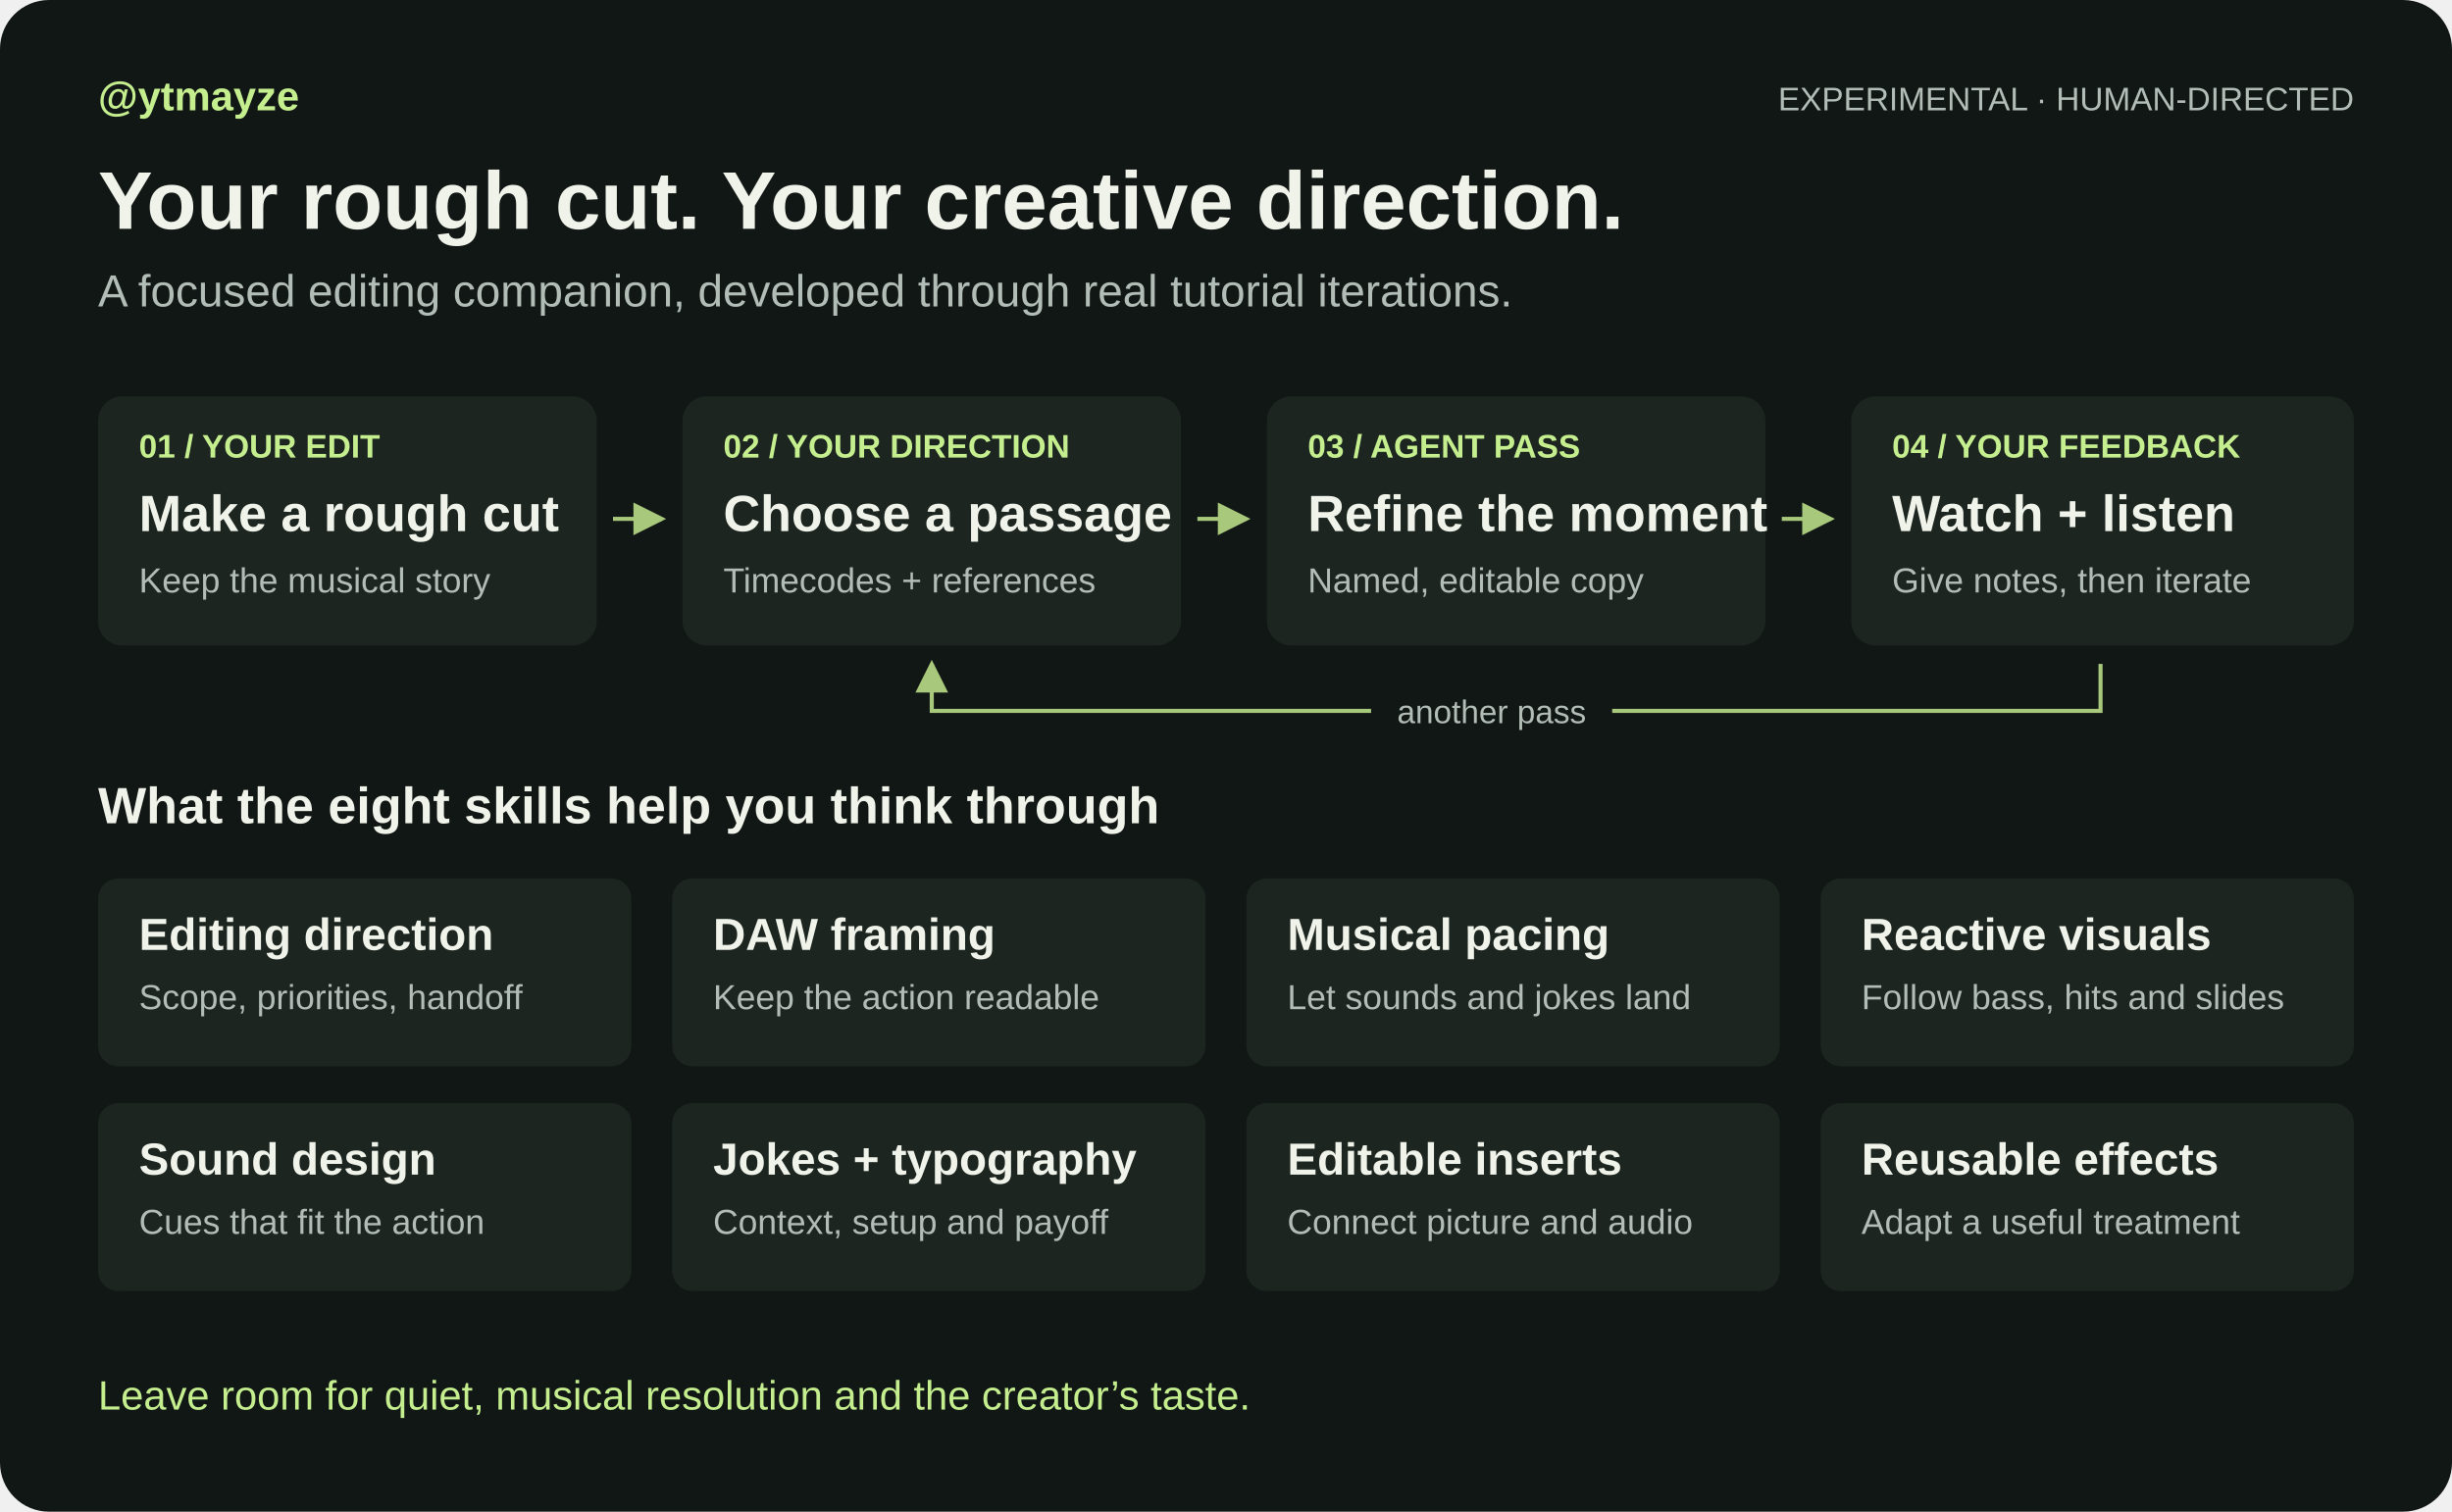
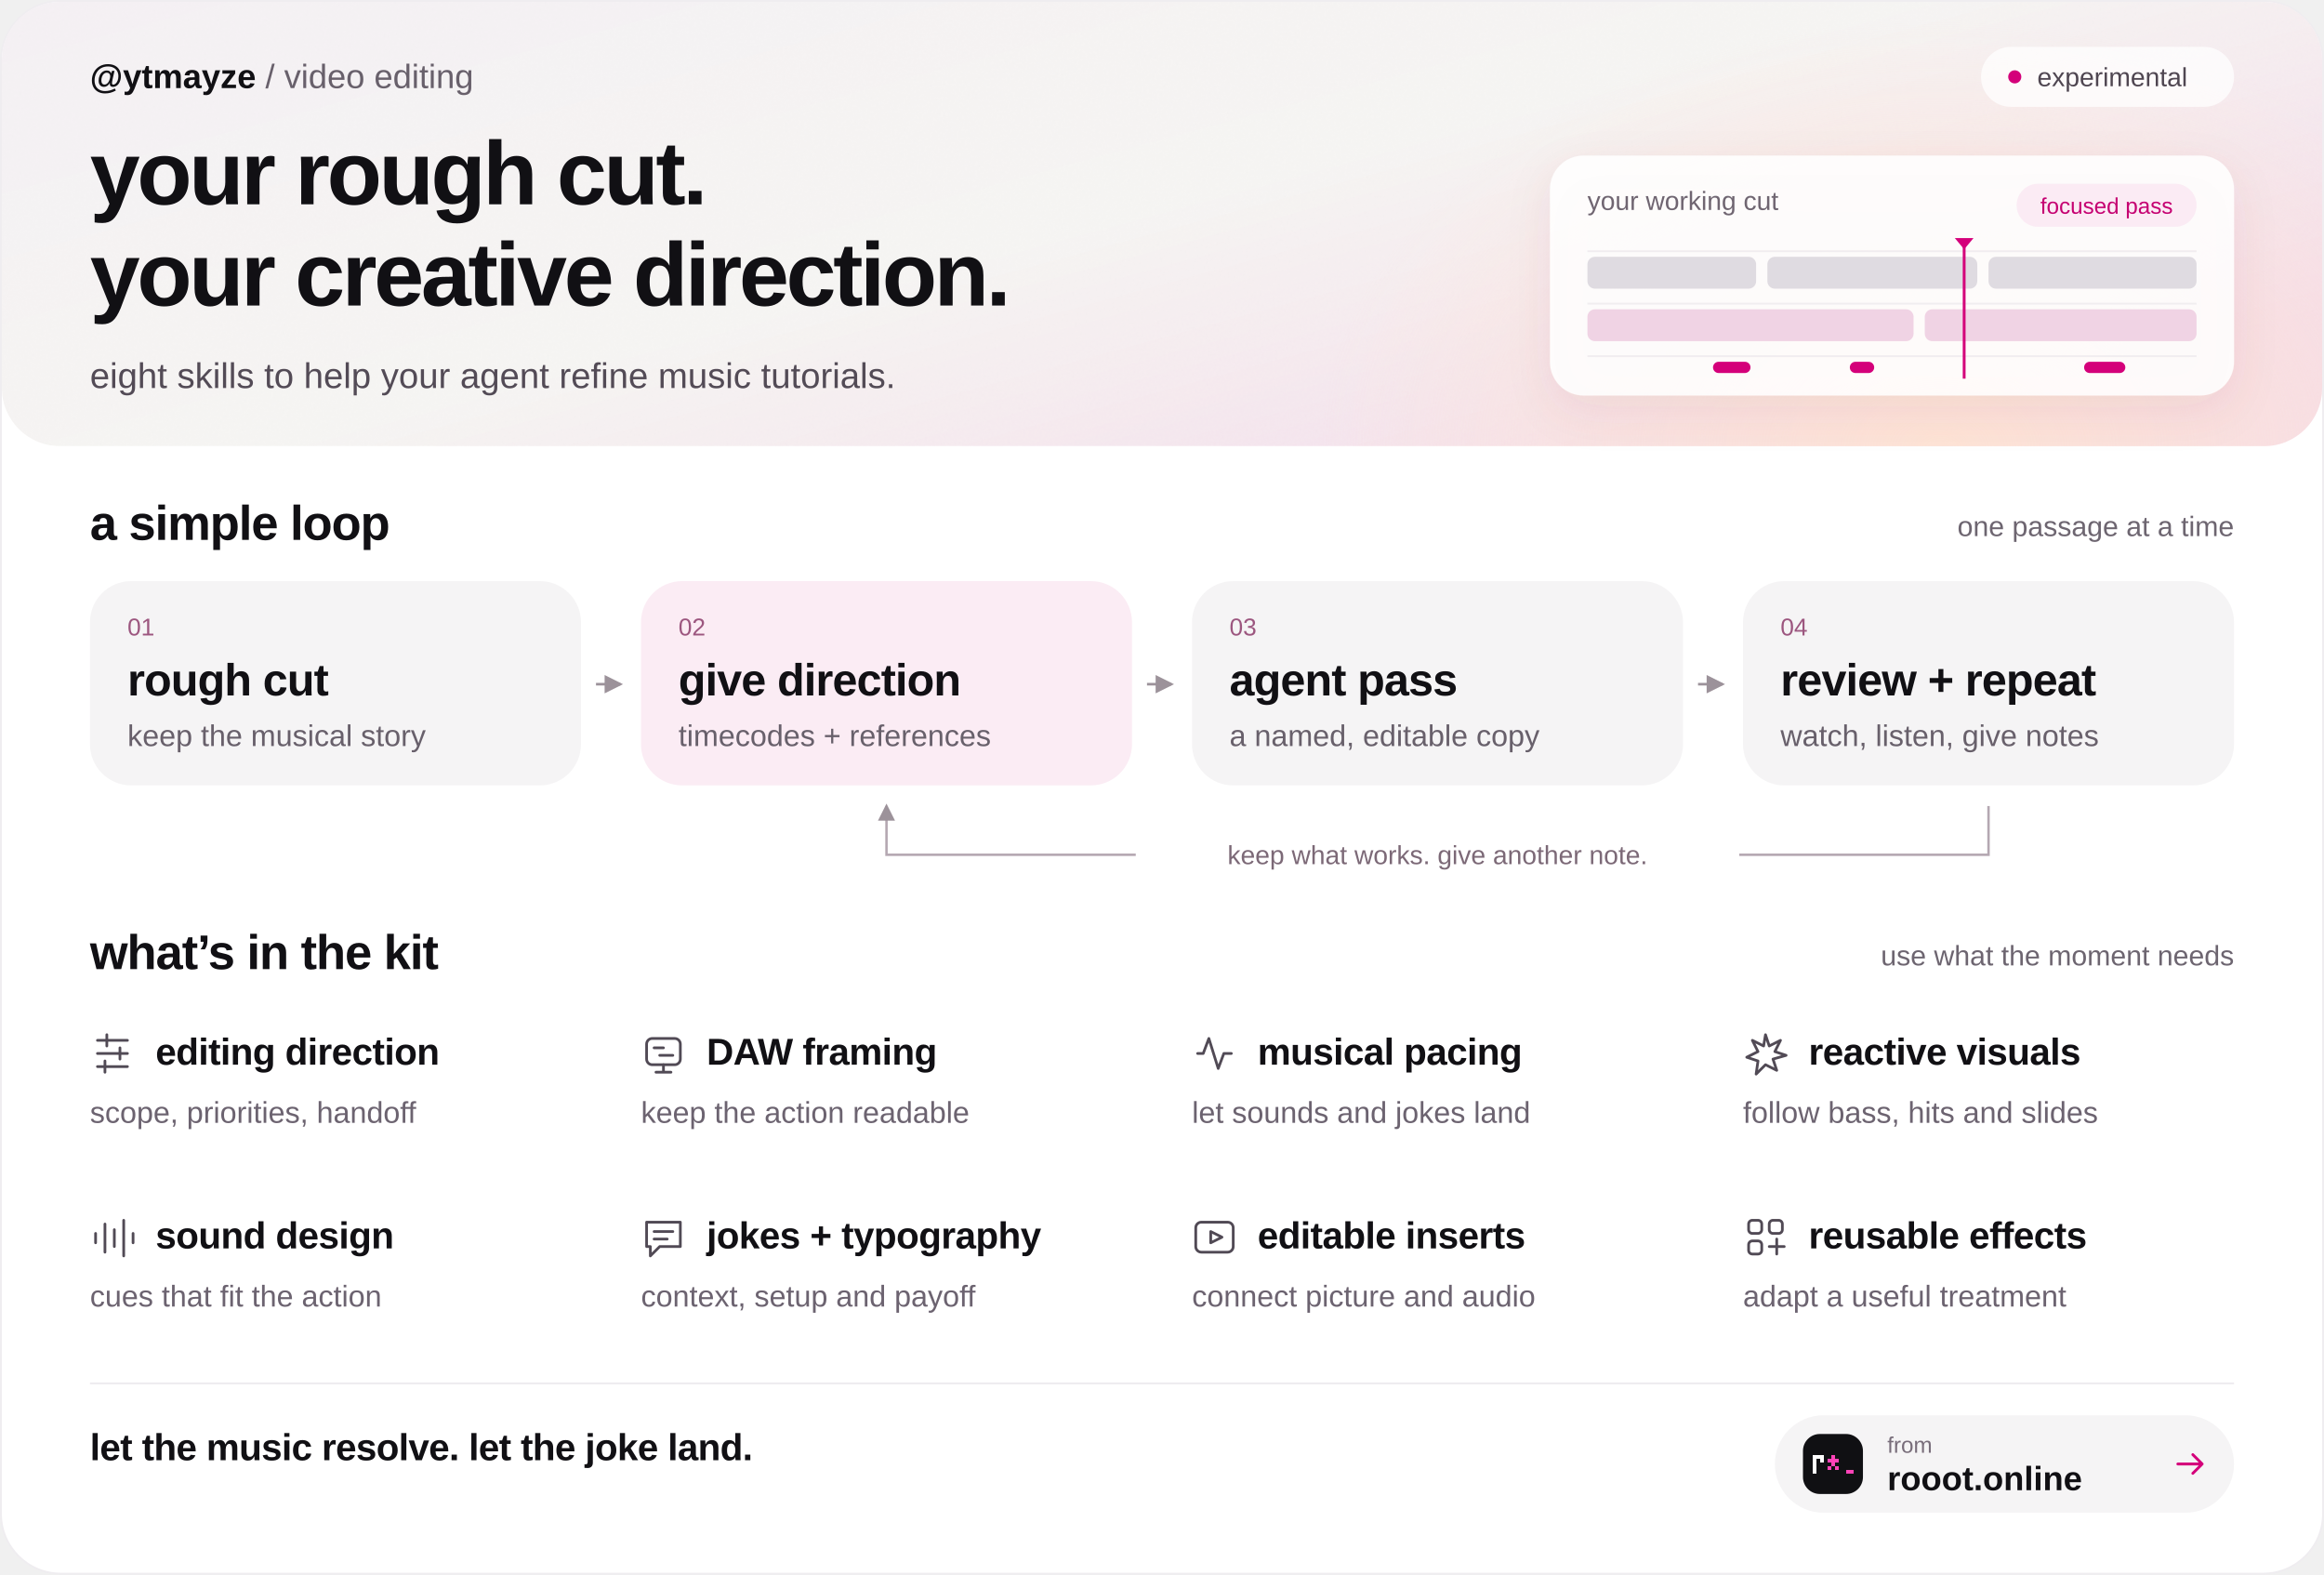
- <svg xmlns="http://www.w3.org/2000/svg" width="1200" height="740" viewBox="0 0 1200 740" role="img" aria-labelledby="title desc">
+ <svg xmlns="http://www.w3.org/2000/svg" width="1240" height="840" viewBox="0 0 1240 840" role="img" aria-labelledby="title desc">
  <defs>
-     <marker id="arrow" markerWidth="8" markerHeight="8" refX="7" refY="4" orient="auto">
-       <path d="M0 0L8 4L0 8" fill="#a8c97b" />
+     <linearGradient id="blush" x1="0" y1="0" x2="1" y2="0.7">
+       <stop stop-color="#f5f1f4" />
+       <stop offset="0.55" stop-color="#f6f5f3" />
+       <stop offset="1" stop-color="#f5ddeb" />
+     </linearGradient>
+     <radialGradient id="peach">
+       <stop stop-color="#ffe4d3" stop-opacity="0.9" />
+       <stop offset="1" stop-color="#ffe4d3" stop-opacity="0" />
+     </radialGradient>
+     <clipPath id="hero-clip">
+       <rect x="1" y="1" width="1238" height="237" rx="31" />
+     </clipPath>
+     <filter id="grain">
+       <feTurbulence type="fractalNoise" baseFrequency="0.7" numOctaves="2" stitchTiles="stitch" />
+       <feColorMatrix type="saturate" values="0" />
+       <feComponentTransfer>
+         <feFuncA type="linear" slope="0.035" />
+       </feComponentTransfer>
+       <feBlend in="SourceGraphic" mode="multiply" />
+     </filter>
+     <marker id="arrow" markerWidth="7" markerHeight="7" refX="6" refY="3.5" orient="auto">
+       <path d="M0 0L7 3.5L0 7" fill="#9c929a" />
    </marker>
+     <filter id="soft-shadow" x="-20%" y="-30%" width="140%" height="170%">
+       <feDropShadow dx="0" dy="8" stdDeviation="12" flood-color="#7b3c61" flood-opacity="0.09" />
+     </filter>
  </defs>
-   <rect width="1200" height="740" rx="24" fill="#111715" />
-   <g font-family="Arial, Helvetica, sans-serif">
-     <text x="48" y="54" fill="#c5ef8f" font-size="20" font-weight="700">@ytmayze</text>
-     <text x="1152" y="54" fill="#b3bdb7" font-size="16" text-anchor="end">EXPERIMENTAL · HUMAN-DIRECTED</text>
-     <text x="48" y="112" fill="#f0f3e9" font-size="40" font-weight="700">Your rough cut. Your creative direction.</text>
-     <text x="48" y="150" fill="#b3bdb7" font-size="22">A focused editing companion, developed through real tutorial iterations.</text>
-     <g fill="#1c2520">
-       <rect x="48" y="194" width="244" height="122" rx="12" />
-       <rect x="334" y="194" width="244" height="122" rx="12" />
-       <rect x="620" y="194" width="244" height="122" rx="12" />
-       <rect x="906" y="194" width="246" height="122" rx="12" />
+   <rect x="0.5" y="0.5" width="1239" height="839" rx="32" fill="#fff" stroke="#efedf0" />
+   <g clip-path="url(#hero-clip)">
+     <rect x="1" y="1" width="1238" height="237" fill="url(#blush)" filter="url(#grain)" />
+     <ellipse cx="1035" cy="240" rx="330" ry="230" fill="url(#peach)" />
+   </g>
+   <g font-family="Arial, Helvetica, sans-serif" fill="#111014">
+     <text x="48" y="47" font-size="18" font-weight="700">@ytmayze <tspan fill="#68606b" font-weight="400">/ video editing</tspan>
+     </text>
+     <rect x="1057" y="25" width="135" height="32" rx="16" fill="#fff" fill-opacity="0.75" />
+     <circle cx="1075" cy="41" r="3.5" fill="#d4007a" />
+     <text x="1087" y="46" font-size="14" fill="#4f4651">experimental</text>
+     <text x="48" y="109" font-size="48" font-weight="700" letter-spacing="-1.6">your rough cut.</text>
+     <text x="48" y="163" font-size="48" font-weight="700" letter-spacing="-1.6">your creative direction.</text>
+     <text x="48" y="207" font-size="19" fill="#534b56">eight skills to help your agent refine music tutorials.</text>
+     <g transform="translate(827 83)" filter="url(#soft-shadow)">
+       <rect width="365" height="128" rx="18" fill="#fff" fill-opacity="0.87" />
+       <text x="20" y="29" font-size="14" fill="#6f6571">your working cut</text>
+       <rect x="249" y="15" width="96" height="23" rx="11.5" fill="#fbebf4" />
+       <text x="297" y="31" text-anchor="middle" font-size="12" fill="#c50071">focused pass</text>
+       <path d="M20 51H345M20 79H345M20 107H345" stroke="#f1edf0" />
+       <g fill="#dfdbe1">
+         <rect x="20" y="54" width="90" height="17" rx="4" />
+         <rect x="116" y="54" width="112" height="17" rx="4" />
+         <rect x="234" y="54" width="111" height="17" rx="4" />
+       </g>
+       <g fill="#f0d3e4">
+         <rect x="20" y="82" width="174" height="17" rx="4" />
+         <rect x="200" y="82" width="145" height="17" rx="4" />
+       </g>
+       <rect x="87" y="110" width="20" height="6" rx="3" fill="#d4007a" />
+       <rect x="160" y="110" width="13" height="6" rx="3" fill="#d4007a" />
+       <rect x="285" y="110" width="22" height="6" rx="3" fill="#d4007a" />
+       <path d="M221 46V119" stroke="#d4007a" stroke-width="1.5" />
+       <path d="M216 44H226L221 50Z" fill="#d4007a" />
    </g>
-     <g stroke="#a8c97b" stroke-width="2" marker-end="url(#arrow)">
-       <path d="M300 254H324" />
-       <path d="M586 254H610" />
-       <path d="M872 254H896" />
+     <text x="48" y="288" font-size="26" font-weight="700" letter-spacing="-0.5">a simple loop</text>
+     <text x="1192" y="286" font-size="15" fill="#6d6570" text-anchor="end">one passage at a time</text>
+     <rect x="48" y="310" width="262" height="109" rx="22" fill="#f5f4f5" />
+     <text x="68" y="339" font-size="13" fill="#9c567f">01</text>
+     <text x="68" y="371" font-size="24" font-weight="700" letter-spacing="-0.4">rough cut</text>
+     <text x="68" y="398" font-size="16" fill="#68606b">keep the musical story</text>
+     <path d="M318 365H331" stroke="#9c929a" stroke-width="1.4" marker-end="url(#arrow)" />
+     <rect x="342" y="310" width="262" height="109" rx="22" fill="#fbecf4" />
+     <text x="362" y="339" font-size="13" fill="#9c567f">02</text>
+     <text x="362" y="371" font-size="24" font-weight="700" letter-spacing="-0.4">give direction</text>
+     <text x="362" y="398" font-size="16" fill="#68606b">timecodes + references</text>
+     <path d="M612 365H625" stroke="#9c929a" stroke-width="1.4" marker-end="url(#arrow)" />
+     <rect x="636" y="310" width="262" height="109" rx="22" fill="#f5f4f5" />
+     <text x="656" y="339" font-size="13" fill="#9c567f">03</text>
+     <text x="656" y="371" font-size="24" font-weight="700" letter-spacing="-0.4">agent pass</text>
+     <text x="656" y="398" font-size="16" fill="#68606b">a named, editable copy</text>
+     <path d="M906 365H919" stroke="#9c929a" stroke-width="1.4" marker-end="url(#arrow)" />
+     <rect x="930" y="310" width="262" height="109" rx="22" fill="#f5f4f5" />
+     <text x="950" y="339" font-size="13" fill="#9c567f">04</text>
+     <text x="950" y="371" font-size="24" font-weight="700" letter-spacing="-0.4">review + repeat</text>
+     <text x="950" y="398" font-size="16" fill="#68606b">watch, listen, give notes</text>
+     <path d="M1061 430V456H473V430" fill="none" stroke="#b5a8b2" stroke-width="1.3" marker-end="url(#arrow)" />
+     <rect x="606" y="443" width="322" height="25" fill="#fff" />
+     <text x="767" y="461" font-size="14" text-anchor="middle" fill="#7c6977">keep what works. give another note.</text>
+     <text x="48" y="517" font-size="26" font-weight="700" letter-spacing="-0.5">what’s in the kit</text>
+     <text x="1192" y="515" font-size="15" fill="#6d6570" text-anchor="end">use what the moment needs</text>
+     <g transform="translate(48 550)" fill="none" stroke="#514a55" stroke-width="1.45" stroke-linecap="round" stroke-linejoin="round">
+       <path d="M4 5H20M4 12H20M4 19H20M9 2V8M16 9V15M8 16V22" />
    </g>
-     <g fill="#c5ef8f" font-size="16" font-weight="700">
-       <text x="68" y="224">01 / YOUR EDIT</text>
-       <text x="354" y="224">02 / YOUR DIRECTION</text>
-       <text x="640" y="224">03 / AGENT PASS</text>
-       <text x="926" y="224">04 / YOUR FEEDBACK</text>
+     <text x="83" y="568" font-size="20" font-weight="700" letter-spacing="-0.25">editing direction</text>
+     <text x="48" y="599" font-size="16" fill="#6c6370">scope, priorities, handoff</text>
+     <g transform="translate(342 550)" fill="none" stroke="#514a55" stroke-width="1.45" stroke-linecap="round" stroke-linejoin="round">
+       <rect x="3" y="4" width="18" height="14" rx="3" />
+       <path d="M8 22H16M12 18V22M7 9H12M10 13H17" />
    </g>
-     <g fill="#f0f3e9" font-size="25" font-weight="700">
-       <text x="68" y="260">Make a rough cut</text>
-       <text x="354" y="260">Choose a passage</text>
-       <text x="640" y="260">Refine the moment</text>
-       <text x="926" y="260">Watch + listen</text>
+     <text x="377" y="568" font-size="20" font-weight="700" letter-spacing="-0.25">DAW framing</text>
+     <text x="342" y="599" font-size="16" fill="#6c6370">keep the action readable</text>
+     <g transform="translate(636 550)" fill="none" stroke="#514a55" stroke-width="1.45" stroke-linecap="round" stroke-linejoin="round">
+       <path d="M3 12H6L9 4L14 20L17 12H21" />
    </g>
-     <g fill="#b3bdb7" font-size="17">
-       <text x="68" y="290">Keep the musical story</text>
-       <text x="354" y="290">Timecodes + references</text>
-       <text x="640" y="290">Named, editable copy</text>
-       <text x="926" y="290">Give notes, then iterate</text>
+     <text x="671" y="568" font-size="20" font-weight="700" letter-spacing="-0.25">musical pacing</text>
+     <text x="636" y="599" font-size="16" fill="#6c6370">let sounds and jokes land</text>
+     <g transform="translate(930 550)" fill="none" stroke="#514a55" stroke-width="1.45" stroke-linecap="round" stroke-linejoin="round">
+       <path d="M12 2L14 8L20 5L17 11L23 13L16 15L18 21L12 18L7 23L8 16L2 14L8 11L5 5L11 8Z" />
    </g>
-     <path d="M1028 325V348H456V325" fill="none" stroke="#a8c97b" stroke-width="2" marker-end="url(#arrow)" />
-     <rect x="671" y="336" width="118" height="24" fill="#111715" />
-     <text x="730" y="354" text-anchor="middle" fill="#b3bdb7" font-size="16">another pass</text>
-     <text x="48" y="403" fill="#f0f3e9" font-size="25" font-weight="700">What the eight skills help you think through</text>
-     <g fill="#1c2520">
-       <rect x="48" y="430" width="261" height="92" rx="10" />
-       <rect x="329" y="430" width="261" height="92" rx="10" />
-       <rect x="610" y="430" width="261" height="92" rx="10" />
-       <rect x="891" y="430" width="261" height="92" rx="10" />
-       <rect x="48" y="540" width="261" height="92" rx="10" />
-       <rect x="329" y="540" width="261" height="92" rx="10" />
-       <rect x="610" y="540" width="261" height="92" rx="10" />
-       <rect x="891" y="540" width="261" height="92" rx="10" />
+     <text x="965" y="568" font-size="20" font-weight="700" letter-spacing="-0.25">reactive visuals</text>
+     <text x="930" y="599" font-size="16" fill="#6c6370">follow bass, hits and slides</text>
+     <g transform="translate(48 648)" fill="none" stroke="#514a55" stroke-width="1.45" stroke-linecap="round" stroke-linejoin="round">
+       <path d="M3 10V15M8 5V20M13 8V17M18 3V22M23 10V15" />
    </g>
-     <g fill="#f0f3e9" font-size="22" font-weight="700">
-       <text x="68" y="465">Editing direction</text>
-       <text x="349" y="465">DAW framing</text>
-       <text x="630" y="465">Musical pacing</text>
-       <text x="911" y="465">Reactive visuals</text>
-       <text x="68" y="575">Sound design</text>
-       <text x="349" y="575">Jokes + typography</text>
-       <text x="630" y="575">Editable inserts</text>
-       <text x="911" y="575">Reusable effects</text>
+     <text x="83" y="666" font-size="20" font-weight="700" letter-spacing="-0.25">sound design</text>
+     <text x="48" y="697" font-size="16" fill="#6c6370">cues that fit the action</text>
+     <g transform="translate(342 648)" fill="none" stroke="#514a55" stroke-width="1.45" stroke-linecap="round" stroke-linejoin="round">
+       <path d="M3 4H21V17H10L5 22V17H3Z" />
+       <path d="M7 9H17M7 13H14" />
    </g>
-     <g fill="#b3bdb7" font-size="17">
-       <text x="68" y="494">Scope, priorities, handoff</text>
-       <text x="349" y="494">Keep the action readable</text>
-       <text x="630" y="494">Let sounds and jokes land</text>
-       <text x="911" y="494">Follow bass, hits and slides</text>
-       <text x="68" y="604">Cues that fit the action</text>
-       <text x="349" y="604">Context, setup and payoff</text>
-       <text x="630" y="604">Connect picture and audio</text>
-       <text x="911" y="604">Adapt a useful treatment</text>
+     <text x="377" y="666" font-size="20" font-weight="700" letter-spacing="-0.25">jokes + typography</text>
+     <text x="342" y="697" font-size="16" fill="#6c6370">context, setup and payoff</text>
+     <g transform="translate(636 648)" fill="none" stroke="#514a55" stroke-width="1.45" stroke-linecap="round" stroke-linejoin="round">
+       <rect x="2" y="4" width="20" height="16" rx="3" />
+       <path d="M10 9L16 12L10 15Z" />
    </g>
-     <text x="48" y="690" fill="#c5ef8f" font-size="20">Leave room for quiet, musical resolution and the creator’s taste.</text>
+     <text x="671" y="666" font-size="20" font-weight="700" letter-spacing="-0.25">editable inserts</text>
+     <text x="636" y="697" font-size="16" fill="#6c6370">connect picture and audio</text>
+     <g transform="translate(930 648)" fill="none" stroke="#514a55" stroke-width="1.45" stroke-linecap="round" stroke-linejoin="round">
+       <rect x="3" y="3" width="7" height="7" rx="2" />
+       <rect x="14" y="3" width="7" height="7" rx="2" />
+       <rect x="3" y="14" width="7" height="7" rx="2" />
+       <path d="M14 17H22M18 13V21" />
+     </g>
+     <text x="965" y="666" font-size="20" font-weight="700" letter-spacing="-0.25">reusable effects</text>
+     <text x="930" y="697" font-size="16" fill="#6c6370">adapt a useful treatment</text>
+     <path d="M48 738H1192" stroke="#eeebef" />
+     <text x="48" y="779" font-size="20" font-weight="700" letter-spacing="-0.3">let the music resolve. let the joke land.</text>
+     <rect x="947" y="755" width="245" height="52" rx="26" fill="#f5f4f5" />
+     <rect x="962" y="765" width="32" height="32" rx="9" fill="#101013" />
+     <g transform="translate(967 776) scale(2)" shape-rendering="crispEdges">
+       <path style="fill:var(--mark-tile-ink,#ffffff)" d="M0 0h3v1H1v4H0zM2 1h1v1H2z" />
+       <path style="fill:var(--mark-tile-accent,#ff43b8)" d="M5 0h1v1H5zM4 1h3v1H4zM5 2h1v1H5zM4 3h1v1H4zM6 3h1v1H6zM9 4h2v1H9z" />
+     </g>
+     <text x="1007" y="775" font-size="12" fill="#786d7a">from</text>
+     <text x="1007" y="795" font-size="18" font-weight="700">rooot.online</text>
+     <path d="M1162 781H1175M1170 776L1175 781L1170 786" fill="none" stroke="#d4007a" stroke-width="1.5" stroke-linecap="round" stroke-linejoin="round" />
  </g>
</svg>
